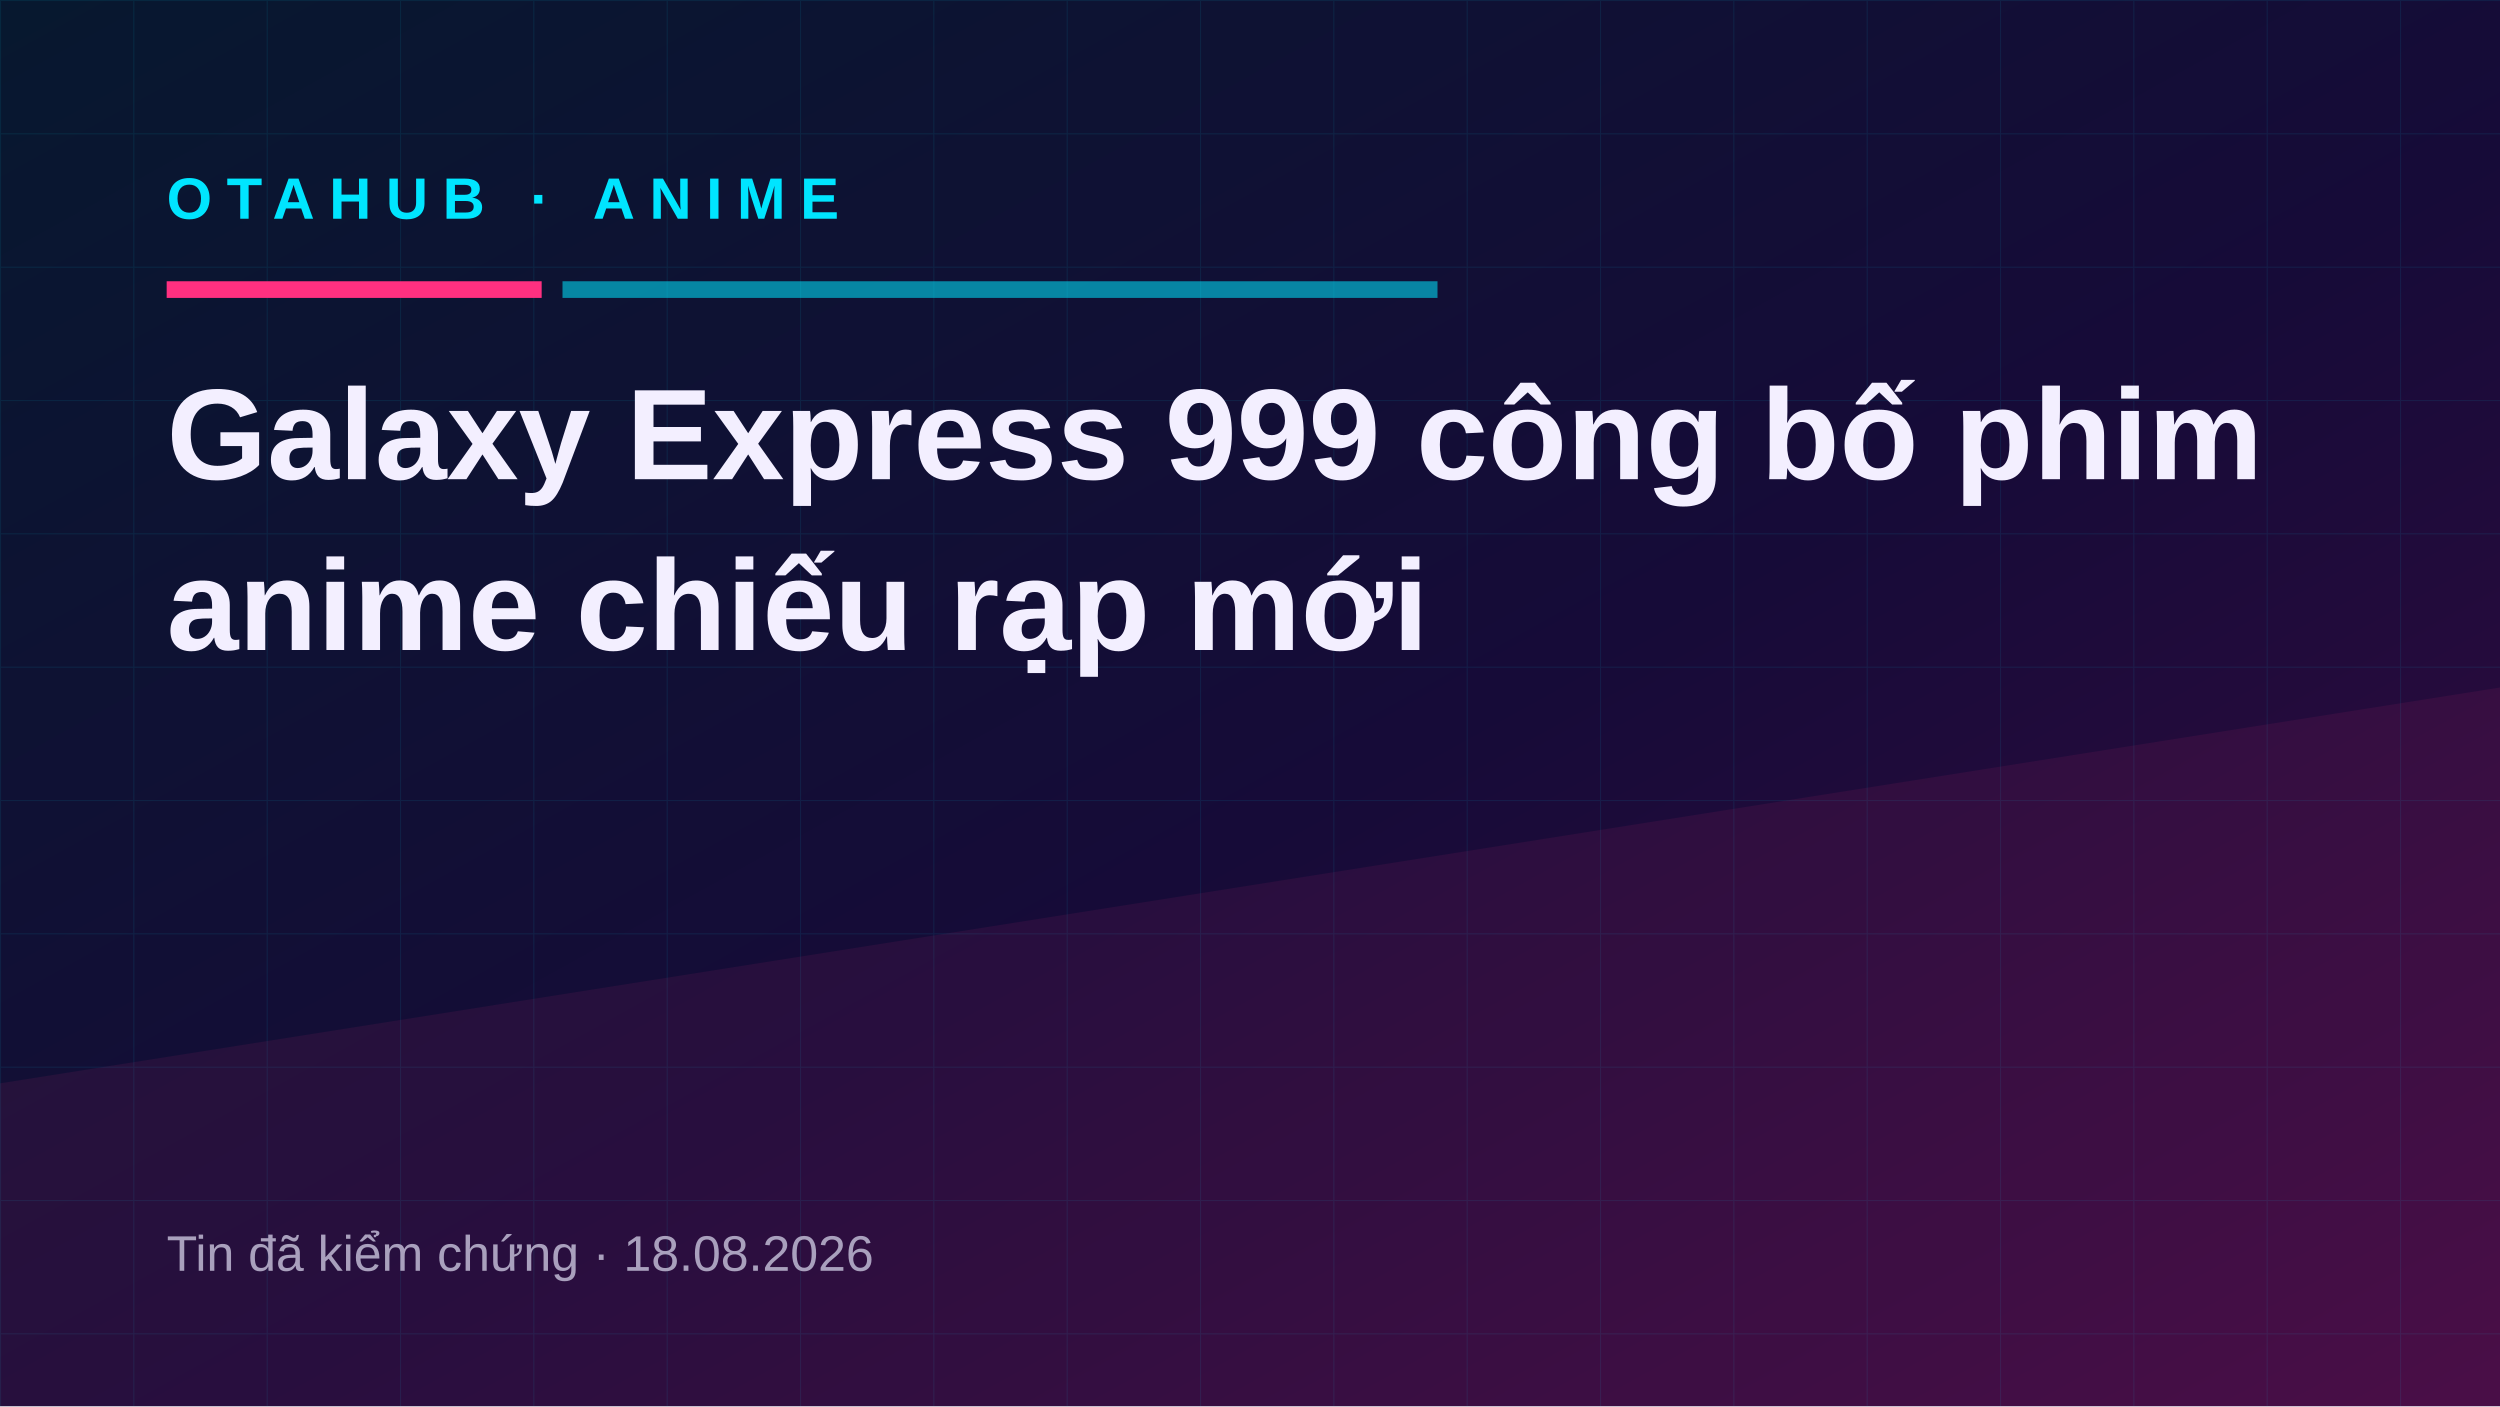
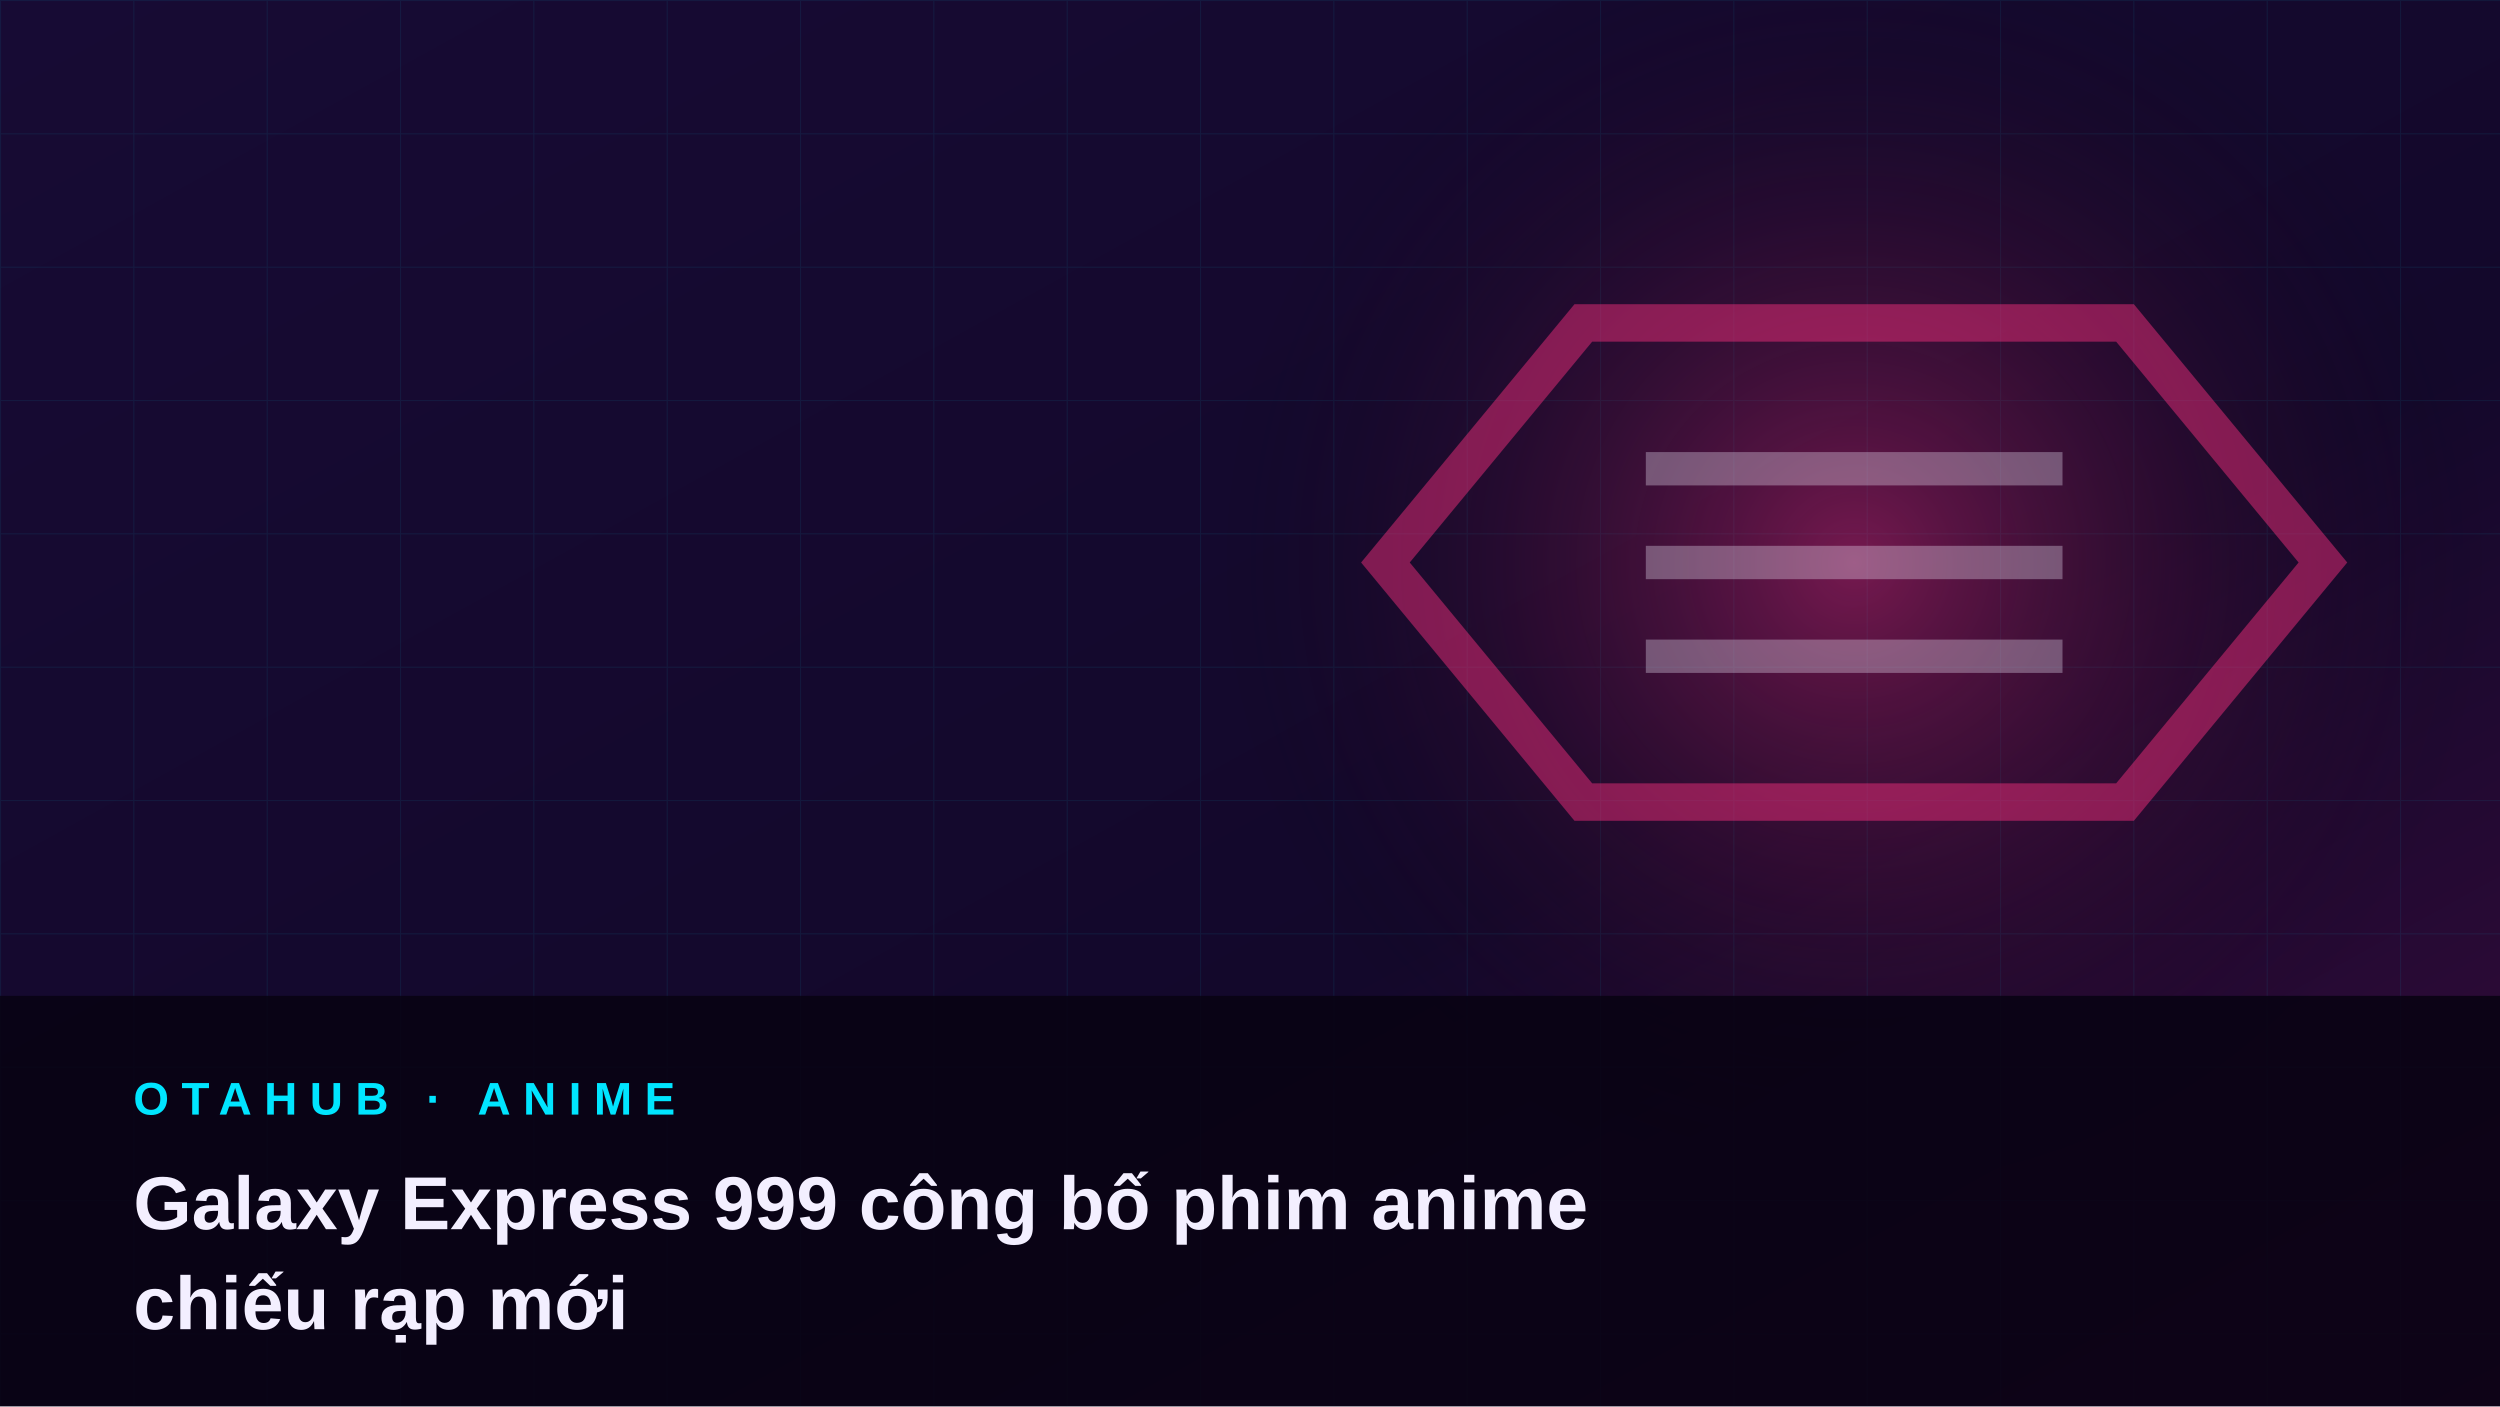
<svg xmlns="http://www.w3.org/2000/svg" width="1200" height="675" viewBox="0 0 1200 675">
  <defs>
    <linearGradient id="g" x2="1" y2="1">
-       <stop stop-color="#07182f" />
-       <stop offset=".55" stop-color="#160b38" />
-       <stop offset="1" stop-color="#3a0b42" />
+       <stop stop-color="#170b34" />
+       <stop offset=".62" stop-color="#13082b" />
+       <stop offset="1" stop-color="#390b3c" />
    </linearGradient>
+     <radialGradient id="r">
+       <stop stop-color="#ff3080" stop-opacity=".42" />
+       <stop offset="1" stop-color="#000" stop-opacity="0" />
+     </radialGradient>
    <pattern id="p" width="64" height="64" patternUnits="userSpaceOnUse">
-       <path d="M64 0H0V64" fill="none" stroke="#00e5ff" stroke-opacity=".08" />
+       <path d="M64 0H0V64" fill="none" stroke="#00e5ff" stroke-opacity=".07" />
    </pattern>
  </defs>
  <rect width="1200" height="675" fill="url(#g)" />
  <rect width="1200" height="675" fill="url(#p)" />
-   <path d="M0 520L1200 330V675H0Z" fill="#ff3080" opacity=".08" />
-   <text x="80" y="105" fill="#00e5ff" font-family="Arial,sans-serif" font-size="28" font-weight="700" letter-spacing="7">OTAHUB · ANIME</text>
-   <text x="80" y="230" fill="#f3efff" font-family="Arial,sans-serif" font-size="62" font-weight="800">Galaxy Express 999 công bố phim</text>
-   <text x="80" y="312" fill="#f3efff" font-family="Arial,sans-serif" font-size="62" font-weight="800">anime chiếu rạp mới</text>
-   <text x="80" y="610" fill="#a9a0bd" font-family="Arial,sans-serif" font-size="24">Tin đã kiểm chứng · 18.08.2026</text>
-   <rect x="80" y="135" width="180" height="8" fill="#ff3080" />
-   <rect x="270" y="135" width="420" height="8" fill="#00e5ff" opacity=".55" />
+   <circle cx="890" cy="270" r="310" fill="url(#r)" />
+   <path d="M760 155h260l95 115-95 115H760L665 270z" fill="none" stroke="#ff3080" stroke-width="18" opacity=".45" />
+   <path d="M790 225h200M790 270h200M790 315h200" stroke="#f3efff" stroke-width="16" opacity=".32" />
+   <rect x="0" y="478" width="1200" height="197" fill="#080313" fill-opacity=".88" />
+   <text x="64" y="535" fill="#00e5ff" font-family="Arial,sans-serif" font-size="22" font-weight="700" letter-spacing="6">OTAHUB · ANIME</text>
+   <text x="64" y="590" fill="#f3efff" font-family="Arial,sans-serif" font-size="36" font-weight="800">Galaxy Express 999 công bố phim anime</text>
+   <text x="64" y="638" fill="#f3efff" font-family="Arial,sans-serif" font-size="36" font-weight="800">chiếu rạp mới</text>
</svg>
